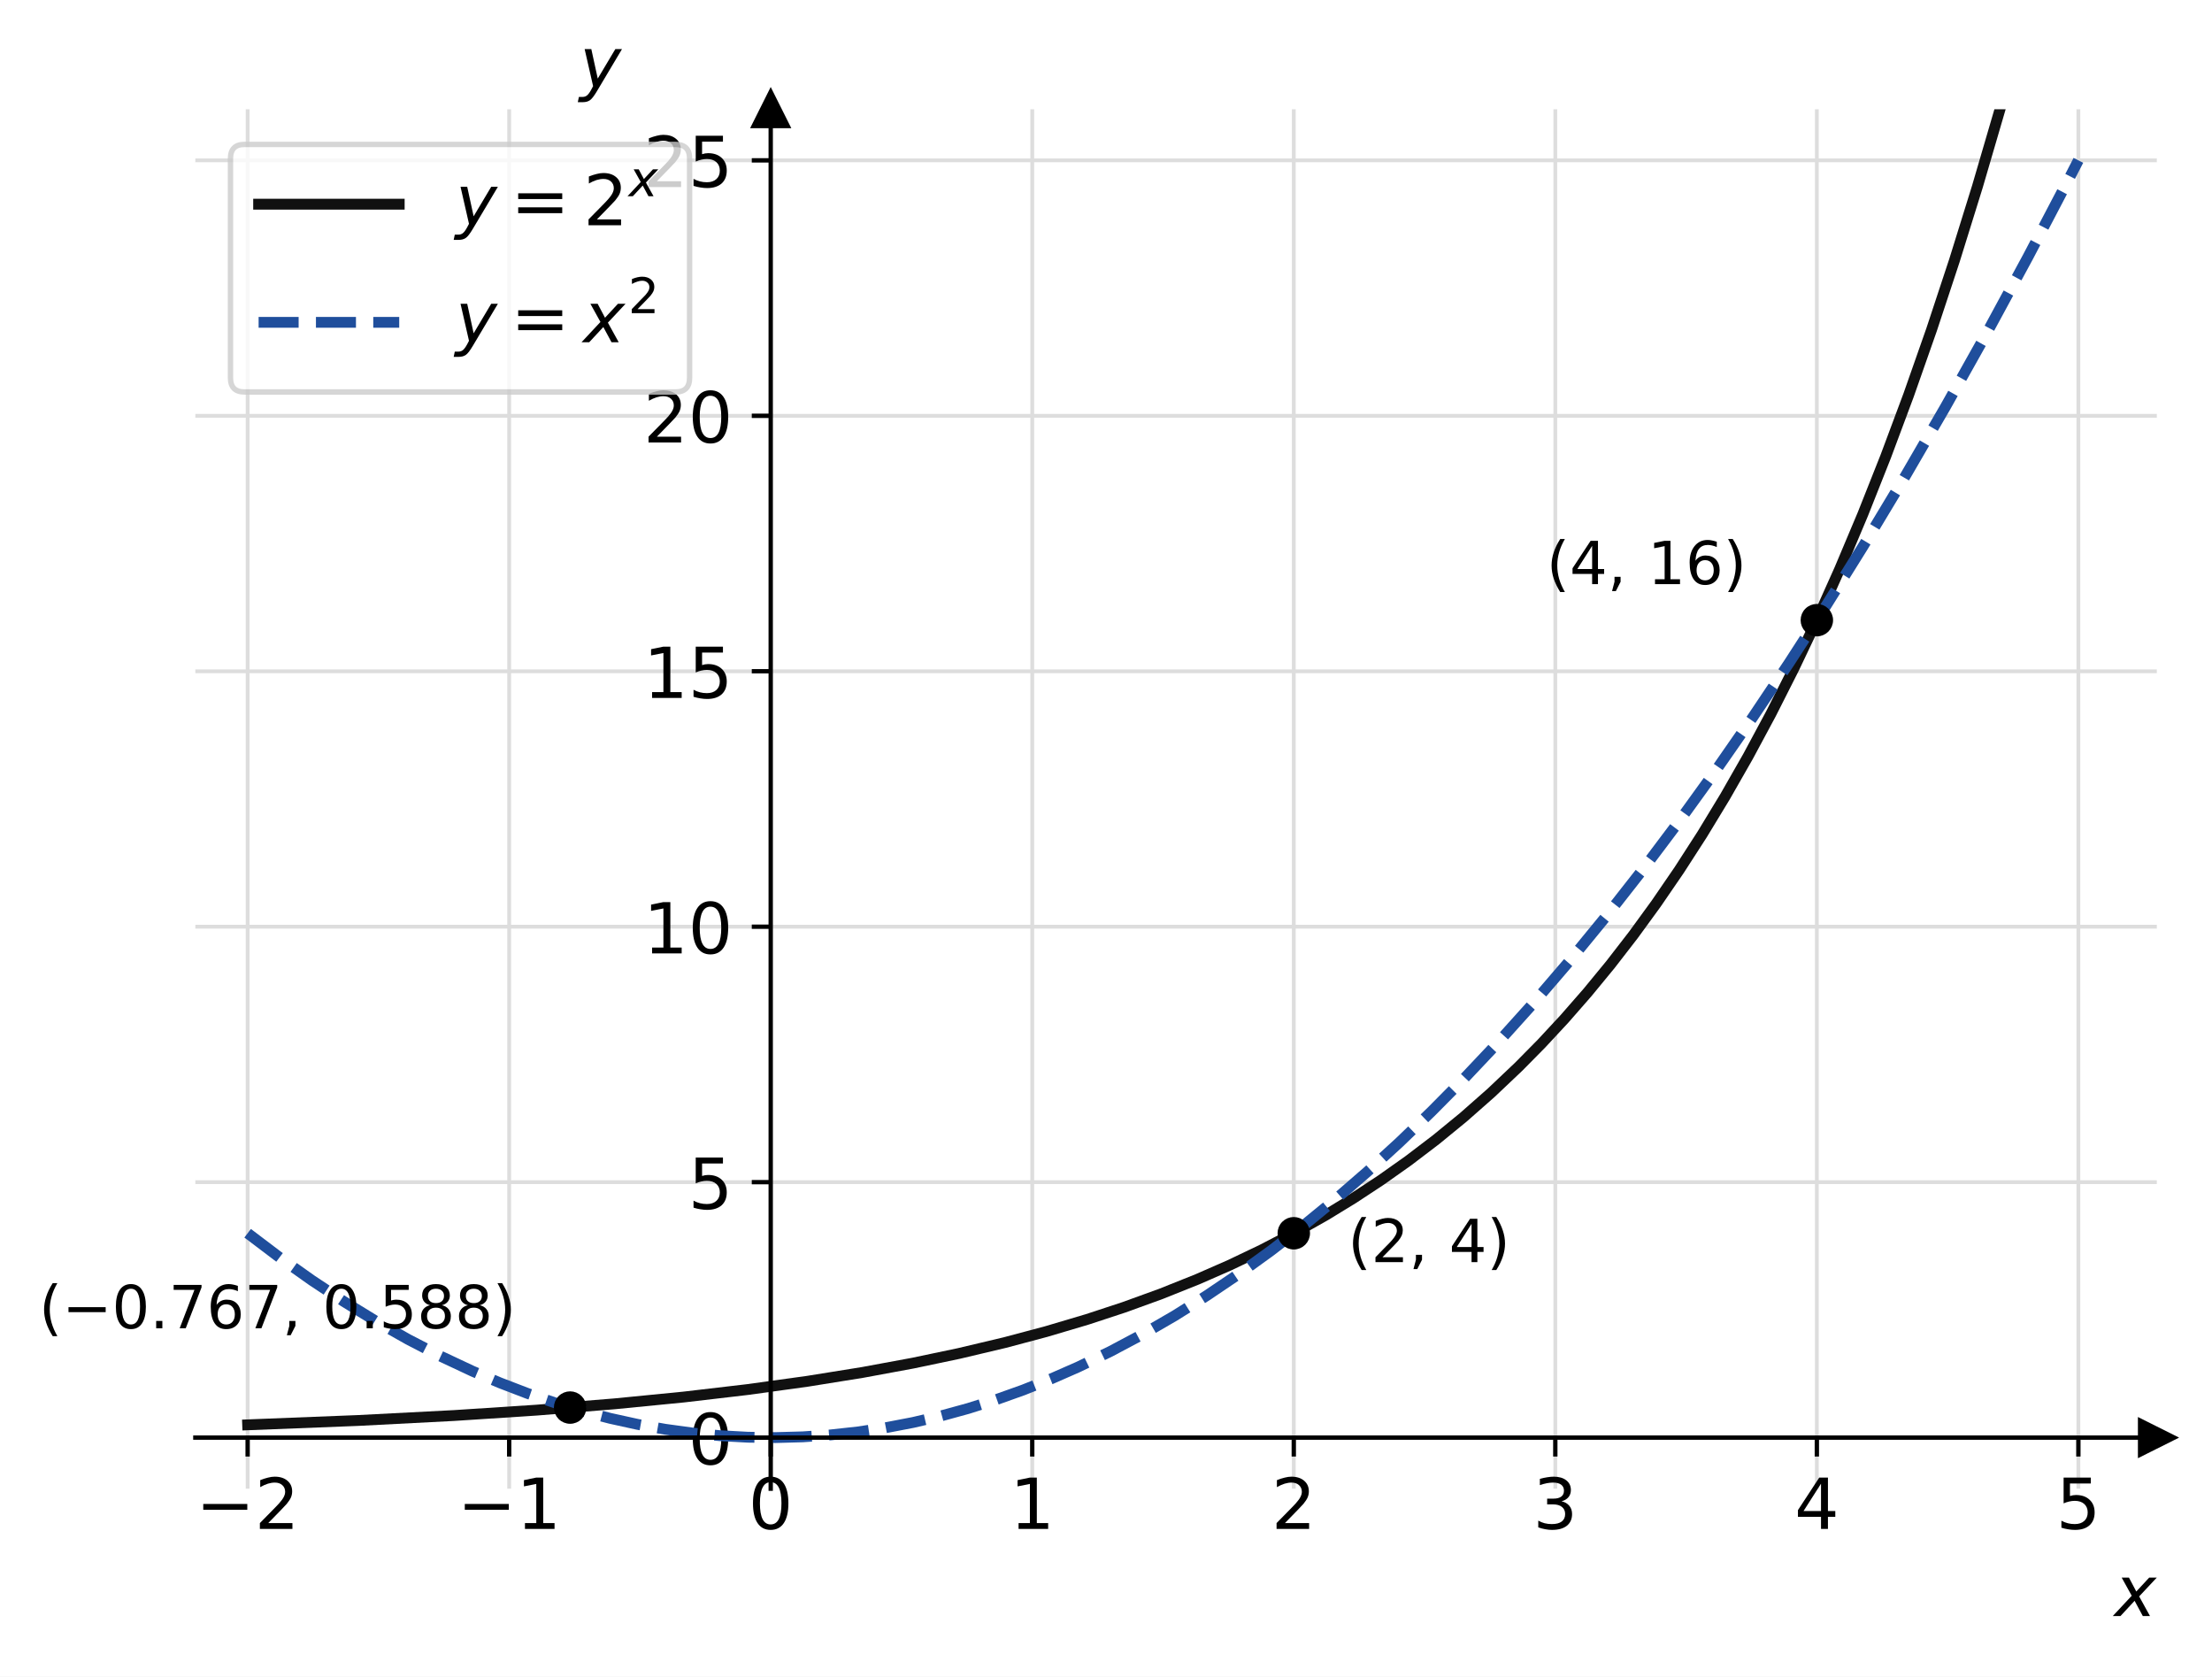
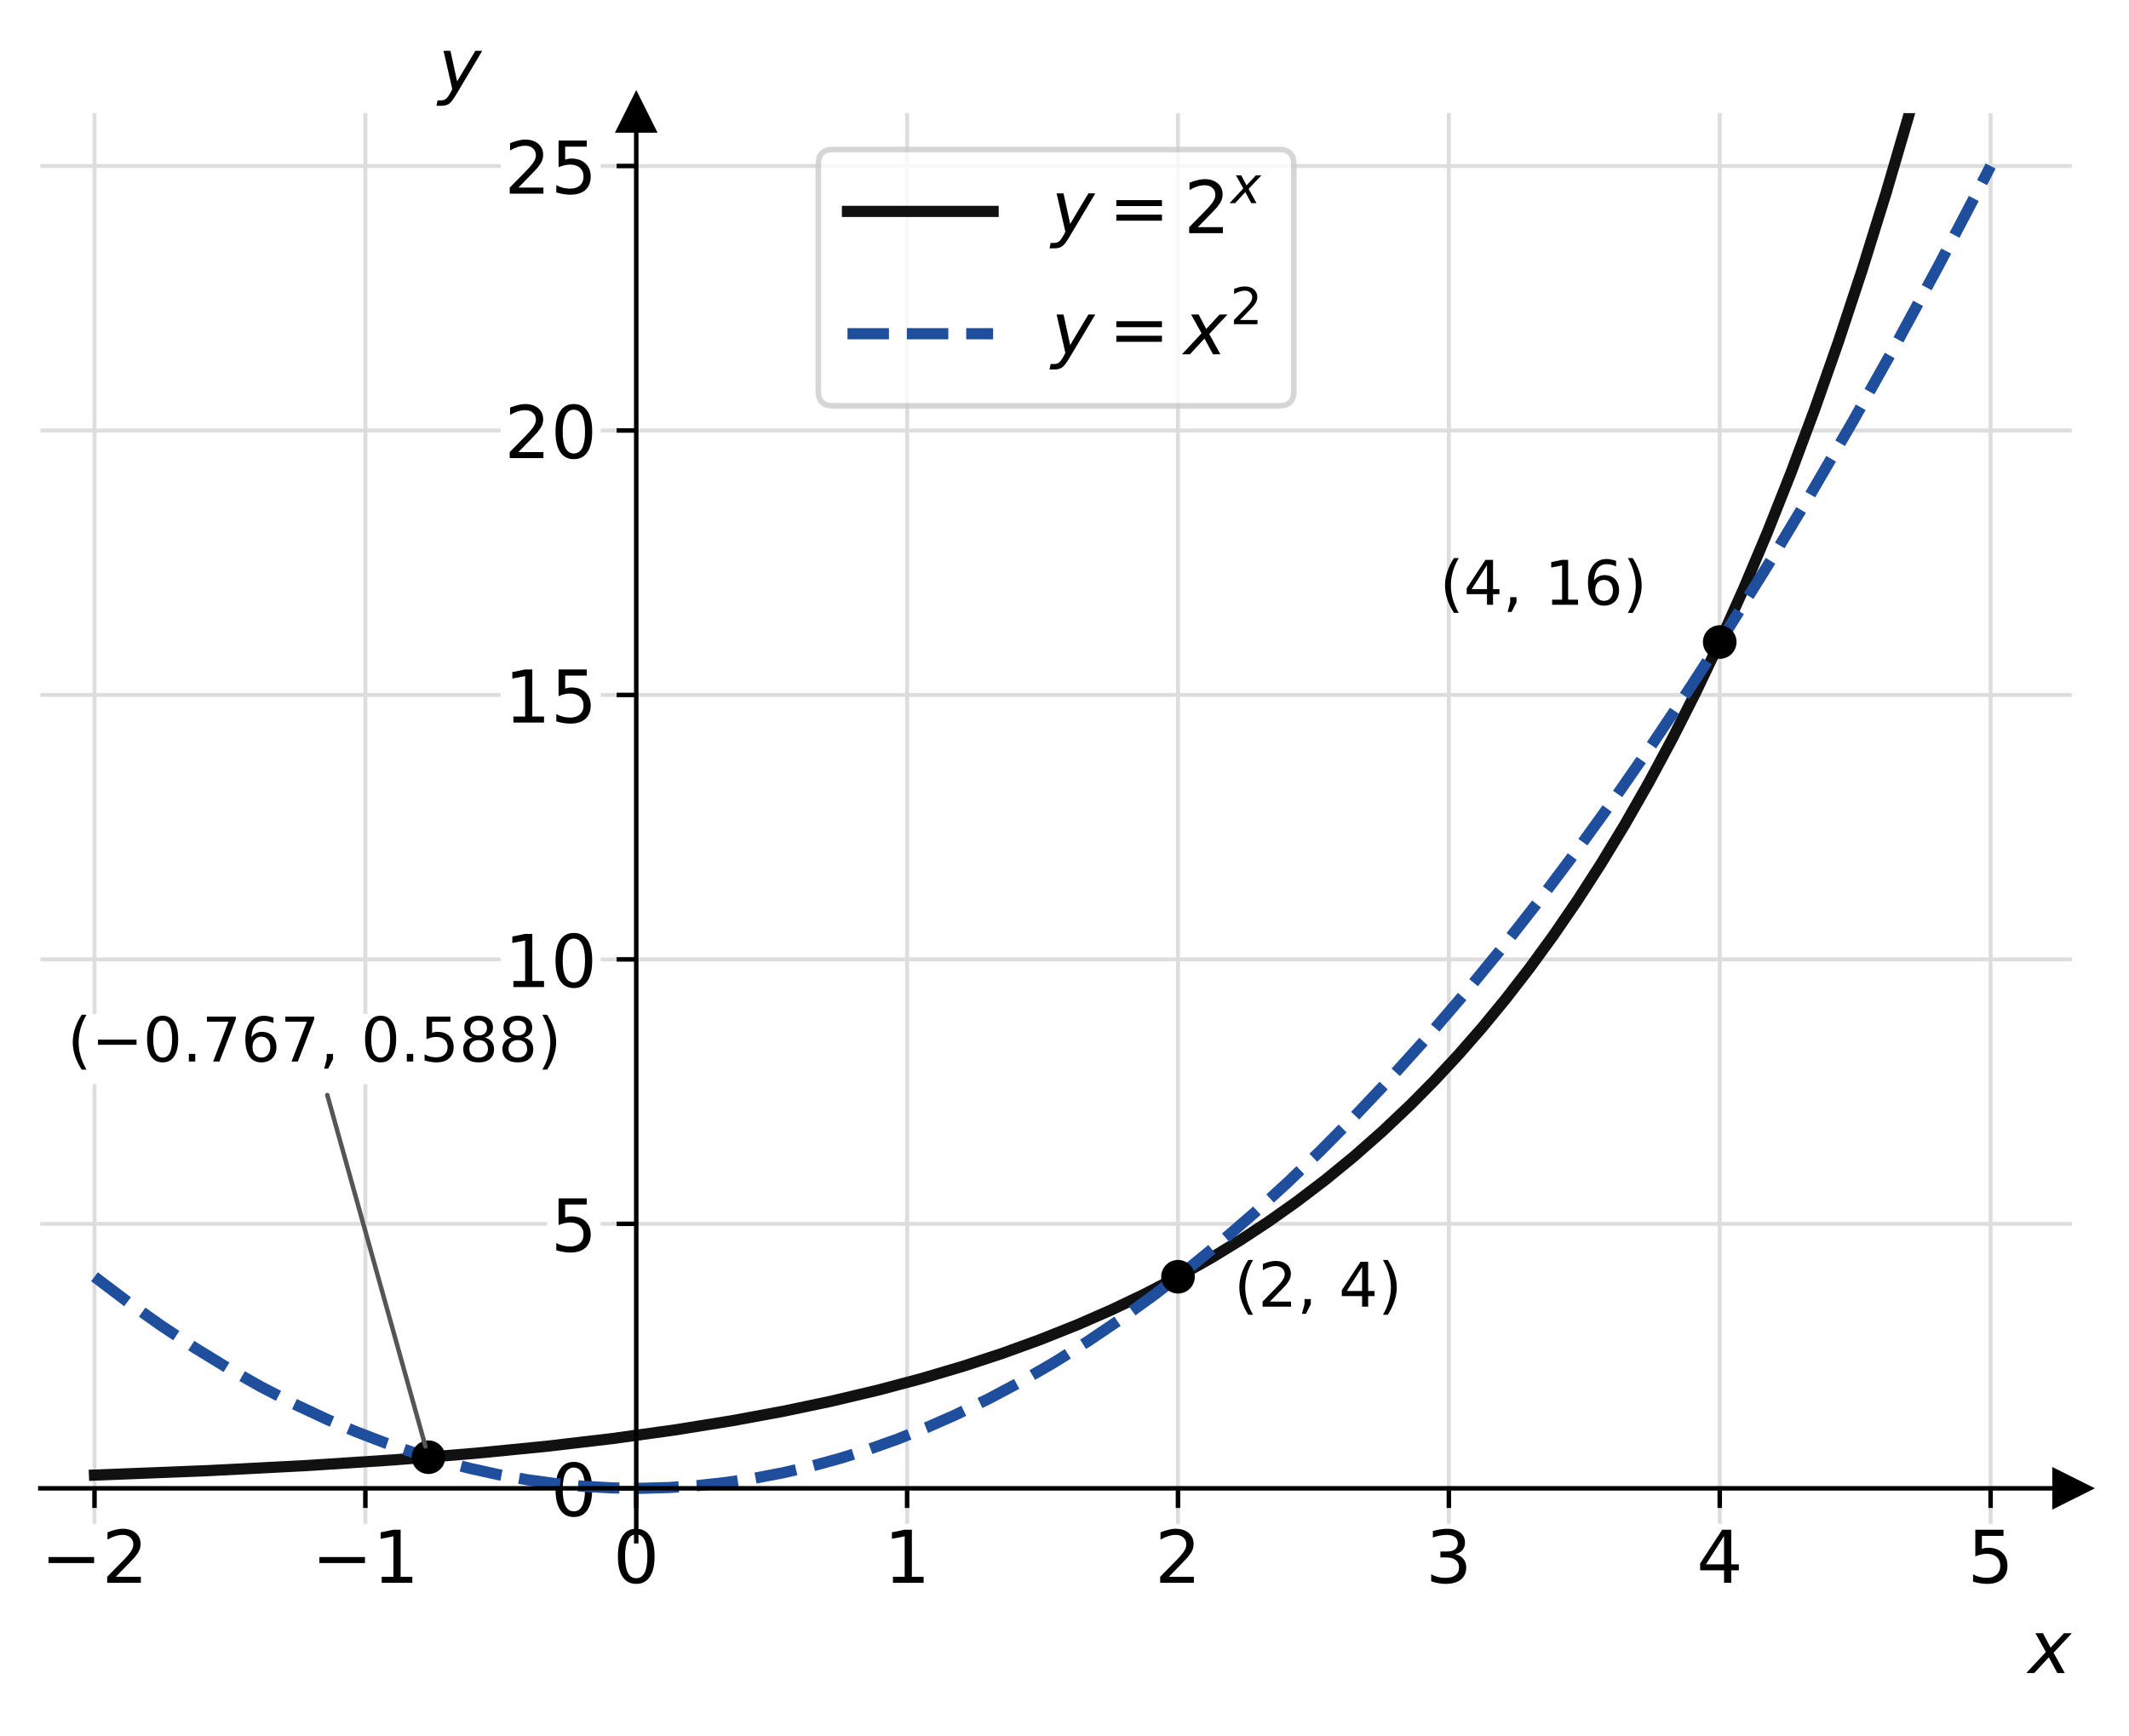
- <svg xmlns="http://www.w3.org/2000/svg" xmlns:xlink="http://www.w3.org/1999/xlink" width="409.02pt" height="309.979pt" viewBox="0 0 409.02 309.979" version="1.1">
+ <svg xmlns="http://www.w3.org/2000/svg" xmlns:xlink="http://www.w3.org/1999/xlink" width="380.1pt" height="309.979pt" viewBox="0 0 380.1 309.979" version="1.1">
  <defs>
    <style type="text/css">*{stroke-linejoin: round; stroke-linecap: butt}</style>
  </defs>
  <g id="figure_1">
    <g id="patch_1">
-       <path d="M 0 309.979  L 409.02 309.979  L 409.02 0  L 0 0  z " style="fill: #ffffff" />
+       <path d="M 0 309.979  L 380.1 309.979  L 380.1 0  L 0 0  z " style="fill: #ffffff" />
    </g>
    <g id="axes_1">
      <g id="patch_2">
-         <path d="M 36.12 275.224  L 398.82 275.224  L 398.82 20.2  L 36.12 20.2  z " style="fill: #ffffff" />
+         <path d="M 7.2 275.224  L 369.9 275.224  L 369.9 20.2  L 7.2 20.2  z " style="fill: #ffffff" />
      </g>
      <g id="matplotlib.axis_1">
        <g id="xtick_1">
          <g id="line2d_1">
-             <path d="M 45.792 275.224  L 45.792 20.2  " clip-path="url(#pe6d6d61221)" style="fill: none; stroke: #dddddd; stroke-width: 0.7; stroke-linecap: square" />
+             <path d="M 16.872 275.224  L 16.872 20.2  " clip-path="url(#pff96fef8e5)" style="fill: none; stroke: #dddddd; stroke-width: 0.7; stroke-linecap: square" />
          </g>
          <g id="line2d_2">
            <defs>
-               <path id="mcf00315ca6" d="M 0 0  L 0 3.5  " style="stroke: #000000; stroke-width: 0.8" />
+               <path id="m33544ebcf2" d="M 0 0  L 0 3.5  " style="stroke: #000000; stroke-width: 0.8" />
            </defs>
            <g>
-               <use xlink:href="#mcf00315ca6" x="45.792" y="265.779" style="stroke: #000000; stroke-width: 0.8" />
+               <use xlink:href="#m33544ebcf2" x="16.872" y="265.779" style="stroke: #000000; stroke-width: 0.8" />
            </g>
          </g>
          <g id="text_1">
-             <text style="font-size: 13px; font-family: 'DejaVu Sans'; text-anchor: middle" x="45.792" y="282.656" transform="rotate(-0 45.79212 282.6556)">−2</text>
+             <g id="patch_3">
+               <path d="M 6.64 286.429  L 27.104 286.429  L 27.104 272.129  L 6.64 272.129  z " style="fill: #ffffff" />
+             </g>
+             <text style="font-size: 13px; font-family: 'DejaVu Sans'; text-anchor: middle" x="16.872" y="282.656" transform="rotate(-0 16.872 282.6556)">−2</text>
          </g>
        </g>
        <g id="xtick_2">
          <g id="line2d_3">
-             <path d="M 94.152 275.224  L 94.152 20.2  " clip-path="url(#pe6d6d61221)" style="fill: none; stroke: #dddddd; stroke-width: 0.7; stroke-linecap: square" />
+             <path d="M 65.232 275.224  L 65.232 20.2  " clip-path="url(#pff96fef8e5)" style="fill: none; stroke: #dddddd; stroke-width: 0.7; stroke-linecap: square" />
          </g>
          <g id="line2d_4">
            <g>
-               <use xlink:href="#mcf00315ca6" x="94.152" y="265.779" style="stroke: #000000; stroke-width: 0.8" />
+               <use xlink:href="#m33544ebcf2" x="65.232" y="265.779" style="stroke: #000000; stroke-width: 0.8" />
            </g>
          </g>
          <g id="text_2">
-             <text style="font-size: 13px; font-family: 'DejaVu Sans'; text-anchor: middle" x="94.152" y="282.656" transform="rotate(-0 94.15212 282.6556)">−1</text>
+             <g id="patch_4">
+               <path d="M 55 286.429  L 75.464 286.429  L 75.464 272.129  L 55 272.129  z " style="fill: #ffffff" />
+             </g>
+             <text style="font-size: 13px; font-family: 'DejaVu Sans'; text-anchor: middle" x="65.232" y="282.656" transform="rotate(-0 65.232 282.6556)">−1</text>
          </g>
        </g>
        <g id="xtick_3">
          <g id="line2d_5">
-             <path d="M 142.512 275.224  L 142.512 20.2  " clip-path="url(#pe6d6d61221)" style="fill: none; stroke: #dddddd; stroke-width: 0.7; stroke-linecap: square" />
+             <path d="M 113.592 275.224  L 113.592 20.2  " clip-path="url(#pff96fef8e5)" style="fill: none; stroke: #dddddd; stroke-width: 0.7; stroke-linecap: square" />
          </g>
          <g id="line2d_6">
            <g>
-               <use xlink:href="#mcf00315ca6" x="142.512" y="265.779" style="stroke: #000000; stroke-width: 0.8" />
+               <use xlink:href="#m33544ebcf2" x="113.592" y="265.779" style="stroke: #000000; stroke-width: 0.8" />
            </g>
          </g>
          <g id="text_3">
-             <text style="font-size: 13px; font-family: 'DejaVu Sans'; text-anchor: middle" x="142.512" y="282.656" transform="rotate(-0 142.5121 282.6556)">0</text>
+             <g id="patch_5">
+               <path d="M 108.806 286.429  L 118.378 286.429  L 118.378 272.129  L 108.806 272.129  z " style="fill: #ffffff" />
+             </g>
+             <text style="font-size: 13px; font-family: 'DejaVu Sans'; text-anchor: middle" x="113.592" y="282.656" transform="rotate(-0 113.592 282.6556)">0</text>
          </g>
        </g>
        <g id="xtick_4">
          <g id="line2d_7">
-             <path d="M 190.872 275.224  L 190.872 20.2  " clip-path="url(#pe6d6d61221)" style="fill: none; stroke: #dddddd; stroke-width: 0.7; stroke-linecap: square" />
+             <path d="M 161.952 275.224  L 161.952 20.2  " clip-path="url(#pff96fef8e5)" style="fill: none; stroke: #dddddd; stroke-width: 0.7; stroke-linecap: square" />
          </g>
          <g id="line2d_8">
            <g>
-               <use xlink:href="#mcf00315ca6" x="190.872" y="265.779" style="stroke: #000000; stroke-width: 0.8" />
+               <use xlink:href="#m33544ebcf2" x="161.952" y="265.779" style="stroke: #000000; stroke-width: 0.8" />
            </g>
          </g>
          <g id="text_4">
-             <text style="font-size: 13px; font-family: 'DejaVu Sans'; text-anchor: middle" x="190.872" y="282.656" transform="rotate(-0 190.8721 282.6556)">1</text>
+             <g id="patch_6">
+               <path d="M 157.166 286.429  L 166.738 286.429  L 166.738 272.129  L 157.166 272.129  z " style="fill: #ffffff" />
+             </g>
+             <text style="font-size: 13px; font-family: 'DejaVu Sans'; text-anchor: middle" x="161.952" y="282.656" transform="rotate(-0 161.952 282.6556)">1</text>
          </g>
        </g>
        <g id="xtick_5">
          <g id="line2d_9">
-             <path d="M 239.232 275.224  L 239.232 20.2  " clip-path="url(#pe6d6d61221)" style="fill: none; stroke: #dddddd; stroke-width: 0.7; stroke-linecap: square" />
+             <path d="M 210.312 275.224  L 210.312 20.2  " clip-path="url(#pff96fef8e5)" style="fill: none; stroke: #dddddd; stroke-width: 0.7; stroke-linecap: square" />
          </g>
          <g id="line2d_10">
            <g>
-               <use xlink:href="#mcf00315ca6" x="239.232" y="265.779" style="stroke: #000000; stroke-width: 0.8" />
+               <use xlink:href="#m33544ebcf2" x="210.312" y="265.779" style="stroke: #000000; stroke-width: 0.8" />
            </g>
          </g>
          <g id="text_5">
-             <text style="font-size: 13px; font-family: 'DejaVu Sans'; text-anchor: middle" x="239.232" y="282.656" transform="rotate(-0 239.2321 282.6556)">2</text>
+             <g id="patch_7">
+               <path d="M 205.526 286.429  L 215.098 286.429  L 215.098 272.129  L 205.526 272.129  z " style="fill: #ffffff" />
+             </g>
+             <text style="font-size: 13px; font-family: 'DejaVu Sans'; text-anchor: middle" x="210.312" y="282.656" transform="rotate(-0 210.312 282.6556)">2</text>
          </g>
        </g>
        <g id="xtick_6">
          <g id="line2d_11">
-             <path d="M 287.592 275.224  L 287.592 20.2  " clip-path="url(#pe6d6d61221)" style="fill: none; stroke: #dddddd; stroke-width: 0.7; stroke-linecap: square" />
+             <path d="M 258.672 275.224  L 258.672 20.2  " clip-path="url(#pff96fef8e5)" style="fill: none; stroke: #dddddd; stroke-width: 0.7; stroke-linecap: square" />
          </g>
          <g id="line2d_12">
            <g>
-               <use xlink:href="#mcf00315ca6" x="287.592" y="265.779" style="stroke: #000000; stroke-width: 0.8" />
+               <use xlink:href="#m33544ebcf2" x="258.672" y="265.779" style="stroke: #000000; stroke-width: 0.8" />
            </g>
          </g>
          <g id="text_6">
-             <text style="font-size: 13px; font-family: 'DejaVu Sans'; text-anchor: middle" x="287.592" y="282.656" transform="rotate(-0 287.5921 282.6556)">3</text>
+             <g id="patch_8">
+               <path d="M 253.886 286.429  L 263.458 286.429  L 263.458 272.129  L 253.886 272.129  z " style="fill: #ffffff" />
+             </g>
+             <text style="font-size: 13px; font-family: 'DejaVu Sans'; text-anchor: middle" x="258.672" y="282.656" transform="rotate(-0 258.672 282.6556)">3</text>
          </g>
        </g>
        <g id="xtick_7">
          <g id="line2d_13">
-             <path d="M 335.952 275.224  L 335.952 20.2  " clip-path="url(#pe6d6d61221)" style="fill: none; stroke: #dddddd; stroke-width: 0.7; stroke-linecap: square" />
+             <path d="M 307.032 275.224  L 307.032 20.2  " clip-path="url(#pff96fef8e5)" style="fill: none; stroke: #dddddd; stroke-width: 0.7; stroke-linecap: square" />
          </g>
          <g id="line2d_14">
            <g>
-               <use xlink:href="#mcf00315ca6" x="335.952" y="265.779" style="stroke: #000000; stroke-width: 0.8" />
+               <use xlink:href="#m33544ebcf2" x="307.032" y="265.779" style="stroke: #000000; stroke-width: 0.8" />
            </g>
          </g>
          <g id="text_7">
-             <text style="font-size: 13px; font-family: 'DejaVu Sans'; text-anchor: middle" x="335.952" y="282.656" transform="rotate(-0 335.9521 282.6556)">4</text>
+             <g id="patch_9">
+               <path d="M 302.246 286.429  L 311.818 286.429  L 311.818 272.129  L 302.246 272.129  z " style="fill: #ffffff" />
+             </g>
+             <text style="font-size: 13px; font-family: 'DejaVu Sans'; text-anchor: middle" x="307.032" y="282.656" transform="rotate(-0 307.032 282.6556)">4</text>
          </g>
        </g>
        <g id="xtick_8">
          <g id="line2d_15">
-             <path d="M 384.312 275.224  L 384.312 20.2  " clip-path="url(#pe6d6d61221)" style="fill: none; stroke: #dddddd; stroke-width: 0.7; stroke-linecap: square" />
+             <path d="M 355.392 275.224  L 355.392 20.2  " clip-path="url(#pff96fef8e5)" style="fill: none; stroke: #dddddd; stroke-width: 0.7; stroke-linecap: square" />
          </g>
          <g id="line2d_16">
            <g>
-               <use xlink:href="#mcf00315ca6" x="384.312" y="265.779" style="stroke: #000000; stroke-width: 0.8" />
+               <use xlink:href="#m33544ebcf2" x="355.392" y="265.779" style="stroke: #000000; stroke-width: 0.8" />
            </g>
          </g>
          <g id="text_8">
-             <text style="font-size: 13px; font-family: 'DejaVu Sans'; text-anchor: middle" x="384.312" y="282.656" transform="rotate(-0 384.3121 282.6556)">5</text>
+             <g id="patch_10">
+               <path d="M 350.606 286.429  L 360.178 286.429  L 360.178 272.129  L 350.606 272.129  z " style="fill: #ffffff" />
+             </g>
+             <text style="font-size: 13px; font-family: 'DejaVu Sans'; text-anchor: middle" x="355.392" y="282.656" transform="rotate(-0 355.392 282.6556)">5</text>
          </g>
        </g>
        <g id="text_9">
-           <g transform="translate(391.0201 299.6556)">
+           <g transform="translate(362.1 299.6556)">
            <text>
              <tspan x="0" y="-0.891" style="font-style: oblique; font-size: 13px; font-family: 'DejaVu Sans'">x</tspan>
            </text>
          </g>
        </g>
      </g>
      <g id="matplotlib.axis_2">
        <g id="ytick_1">
          <g id="line2d_17">
-             <path d="M 36.12 265.779  L 398.82 265.779  " clip-path="url(#pe6d6d61221)" style="fill: none; stroke: #dddddd; stroke-width: 0.7; stroke-linecap: square" />
+             <path d="M 7.2 265.779  L 369.9 265.779  " clip-path="url(#pff96fef8e5)" style="fill: none; stroke: #dddddd; stroke-width: 0.7; stroke-linecap: square" />
          </g>
          <g id="line2d_18">
            <defs>
-               <path id="mb71f1561aa" d="M 0 0  L -3.5 0  " style="stroke: #000000; stroke-width: 0.8" />
+               <path id="m2a897144a0" d="M 0 0  L -3.5 0  " style="stroke: #000000; stroke-width: 0.8" />
            </defs>
            <g>
-               <use xlink:href="#mb71f1561aa" x="142.512" y="265.779" style="stroke: #000000; stroke-width: 0.8" />
+               <use xlink:href="#m2a897144a0" x="113.592" y="265.779" style="stroke: #000000; stroke-width: 0.8" />
            </g>
          </g>
          <g id="text_10">
-             <text style="font-size: 13px; font-family: 'DejaVu Sans'; text-anchor: end" x="135.512" y="270.717" transform="rotate(-0 135.5121 270.7171)">0</text>
+             <g id="patch_11">
+               <path d="M 97.671 274.49  L 107.242 274.49  L 107.242 260.19  L 97.671 260.19  z " style="fill: #ffffff" />
+             </g>
+             <text style="font-size: 13px; font-family: 'DejaVu Sans'; text-anchor: end" x="106.592" y="270.717" transform="rotate(-0 106.592 270.7171)">0</text>
          </g>
        </g>
        <g id="ytick_2">
          <g id="line2d_19">
-             <path d="M 36.12 218.552  L 398.82 218.552  " clip-path="url(#pe6d6d61221)" style="fill: none; stroke: #dddddd; stroke-width: 0.7; stroke-linecap: square" />
+             <path d="M 7.2 218.552  L 369.9 218.552  " clip-path="url(#pff96fef8e5)" style="fill: none; stroke: #dddddd; stroke-width: 0.7; stroke-linecap: square" />
          </g>
          <g id="line2d_20">
            <g>
-               <use xlink:href="#mb71f1561aa" x="142.512" y="218.552" style="stroke: #000000; stroke-width: 0.8" />
+               <use xlink:href="#m2a897144a0" x="113.592" y="218.552" style="stroke: #000000; stroke-width: 0.8" />
            </g>
          </g>
          <g id="text_11">
-             <text style="font-size: 13px; font-family: 'DejaVu Sans'; text-anchor: end" x="135.512" y="223.49" transform="rotate(-0 135.5121 223.4905)">5</text>
+             <g id="patch_12">
+               <path d="M 97.671 227.264  L 107.242 227.264  L 107.242 212.964  L 97.671 212.964  z " style="fill: #ffffff" />
+             </g>
+             <text style="font-size: 13px; font-family: 'DejaVu Sans'; text-anchor: end" x="106.592" y="223.49" transform="rotate(-0 106.592 223.4905)">5</text>
          </g>
        </g>
        <g id="ytick_3">
          <g id="line2d_21">
-             <path d="M 36.12 171.325  L 398.82 171.325  " clip-path="url(#pe6d6d61221)" style="fill: none; stroke: #dddddd; stroke-width: 0.7; stroke-linecap: square" />
+             <path d="M 7.2 171.325  L 369.9 171.325  " clip-path="url(#pff96fef8e5)" style="fill: none; stroke: #dddddd; stroke-width: 0.7; stroke-linecap: square" />
          </g>
          <g id="line2d_22">
            <g>
-               <use xlink:href="#mb71f1561aa" x="142.512" y="171.325" style="stroke: #000000; stroke-width: 0.8" />
+               <use xlink:href="#m2a897144a0" x="113.592" y="171.325" style="stroke: #000000; stroke-width: 0.8" />
            </g>
          </g>
          <g id="text_12">
-             <text style="font-size: 13px; font-family: 'DejaVu Sans'; text-anchor: end" x="135.512" y="176.264" transform="rotate(-0 135.5121 176.2638)">10</text>
+             <g id="patch_13">
+               <path d="M 89.4 180.037  L 107.242 180.037  L 107.242 165.737  L 89.4 165.737  z " style="fill: #ffffff" />
+             </g>
+             <text style="font-size: 13px; font-family: 'DejaVu Sans'; text-anchor: end" x="106.592" y="176.264" transform="rotate(-0 106.592 176.2638)">10</text>
          </g>
        </g>
        <g id="ytick_4">
          <g id="line2d_23">
-             <path d="M 36.12 124.099  L 398.82 124.099  " clip-path="url(#pe6d6d61221)" style="fill: none; stroke: #dddddd; stroke-width: 0.7; stroke-linecap: square" />
+             <path d="M 7.2 124.099  L 369.9 124.099  " clip-path="url(#pff96fef8e5)" style="fill: none; stroke: #dddddd; stroke-width: 0.7; stroke-linecap: square" />
          </g>
          <g id="line2d_24">
            <g>
-               <use xlink:href="#mb71f1561aa" x="142.512" y="124.099" style="stroke: #000000; stroke-width: 0.8" />
+               <use xlink:href="#m2a897144a0" x="113.592" y="124.099" style="stroke: #000000; stroke-width: 0.8" />
            </g>
          </g>
          <g id="text_13">
-             <text style="font-size: 13px; font-family: 'DejaVu Sans'; text-anchor: end" x="135.512" y="129.037" transform="rotate(-0 135.5121 129.0371)">15</text>
+             <g id="patch_14">
+               <path d="M 89.4 132.81  L 107.242 132.81  L 107.242 118.51  L 89.4 118.51  z " style="fill: #ffffff" />
+             </g>
+             <text style="font-size: 13px; font-family: 'DejaVu Sans'; text-anchor: end" x="106.592" y="129.037" transform="rotate(-0 106.592 129.0371)">15</text>
          </g>
        </g>
        <g id="ytick_5">
          <g id="line2d_25">
-             <path d="M 36.12 76.872  L 398.82 76.872  " clip-path="url(#pe6d6d61221)" style="fill: none; stroke: #dddddd; stroke-width: 0.7; stroke-linecap: square" />
+             <path d="M 7.2 76.872  L 369.9 76.872  " clip-path="url(#pff96fef8e5)" style="fill: none; stroke: #dddddd; stroke-width: 0.7; stroke-linecap: square" />
          </g>
          <g id="line2d_26">
            <g>
-               <use xlink:href="#mb71f1561aa" x="142.512" y="76.872" style="stroke: #000000; stroke-width: 0.8" />
+               <use xlink:href="#m2a897144a0" x="113.592" y="76.872" style="stroke: #000000; stroke-width: 0.8" />
            </g>
          </g>
          <g id="text_14">
-             <text style="font-size: 13px; font-family: 'DejaVu Sans'; text-anchor: end" x="135.512" y="81.81" transform="rotate(-0 135.5121 81.81048)">20</text>
+             <g id="patch_15">
+               <path d="M 89.4 85.584  L 107.242 85.584  L 107.242 71.284  L 89.4 71.284  z " style="fill: #ffffff" />
+             </g>
+             <text style="font-size: 13px; font-family: 'DejaVu Sans'; text-anchor: end" x="106.592" y="81.81" transform="rotate(-0 106.592 81.81048)">20</text>
          </g>
        </g>
        <g id="ytick_6">
          <g id="line2d_27">
-             <path d="M 36.12 29.645  L 398.82 29.645  " clip-path="url(#pe6d6d61221)" style="fill: none; stroke: #dddddd; stroke-width: 0.7; stroke-linecap: square" />
+             <path d="M 7.2 29.645  L 369.9 29.645  " clip-path="url(#pff96fef8e5)" style="fill: none; stroke: #dddddd; stroke-width: 0.7; stroke-linecap: square" />
          </g>
          <g id="line2d_28">
            <g>
-               <use xlink:href="#mb71f1561aa" x="142.512" y="29.645" style="stroke: #000000; stroke-width: 0.8" />
+               <use xlink:href="#m2a897144a0" x="113.592" y="29.645" style="stroke: #000000; stroke-width: 0.8" />
            </g>
          </g>
          <g id="text_15">
-             <text style="font-size: 13px; font-family: 'DejaVu Sans'; text-anchor: end" x="135.512" y="34.584" transform="rotate(-0 135.5121 34.58381)">25</text>
+             <g id="patch_16">
+               <path d="M 89.4 38.357  L 107.242 38.357  L 107.242 24.057  L 89.4 24.057  z " style="fill: #ffffff" />
+             </g>
+             <text style="font-size: 13px; font-family: 'DejaVu Sans'; text-anchor: end" x="106.592" y="34.584" transform="rotate(-0 106.592 34.58381)">25</text>
          </g>
        </g>
        <g id="text_16">
-           <g transform="translate(107.1696 17.07695)">
+           <g transform="translate(78.2495 17.07695)">
            <text>
              <tspan x="0" y="-0.891" style="font-style: oblique; font-size: 13px; font-family: 'DejaVu Sans'">y</tspan>
            </text>
          </g>
        </g>
      </g>
      <g id="line2d_29">
        <defs>
-           <path id="m925fa76da0" d="M 3 0  L -3 -3  L -3 3  z " style="stroke: #000000; stroke-linejoin: miter" />
+           <path id="ma2b8bd834e" d="M 3 0  L -3 -3  L -3 3  z " style="stroke: #000000; stroke-linejoin: miter" />
        </defs>
        <g>
-           <use xlink:href="#m925fa76da0" x="398.82" y="265.779" style="stroke: #000000; stroke-linejoin: miter" />
+           <use xlink:href="#ma2b8bd834e" x="369.9" y="265.779" style="stroke: #000000; stroke-linejoin: miter" />
        </g>
      </g>
      <g id="line2d_30">
        <defs>
-           <path id="m06ddc9801b" d="M 0 -3  L -3 3  L 3 3  z " style="stroke: #000000; stroke-linejoin: miter" />
+           <path id="mf68f556614" d="M 0 -3  L -3 3  L 3 3  z " style="stroke: #000000; stroke-linejoin: miter" />
        </defs>
        <g>
-           <use xlink:href="#m06ddc9801b" x="142.512" y="20.2" style="stroke: #000000; stroke-linejoin: miter" />
+           <use xlink:href="#mf68f556614" x="113.592" y="20.2" style="stroke: #000000; stroke-linejoin: miter" />
        </g>
      </g>
      <g id="line2d_31">
-         <path d="M 45.792 263.417  L 66.154 262.617  L 83.971 261.697  L 99.243 260.699  L 113.666 259.532  L 126.392 258.282  L 138.27 256.891  L 149.299 255.368  L 159.481 253.733  L 168.813 252.009  L 177.297 250.228  L 185.782 248.217  L 193.417 246.186  L 201.053 243.92  L 207.841 241.687  L 214.628 239.225  L 221.415 236.512  L 227.354 233.912  L 233.293 231.08  L 239.232 227.997  L 245.171 224.64  L 250.262 221.527  L 255.352 218.177  L 260.443 214.574  L 265.533 210.698  L 270.624 206.529  L 275.714 202.045  L 280.805 197.221  L 285.047 192.923  L 289.289 188.356  L 293.531 183.502  L 297.773 178.344  L 302.015 172.863  L 306.257 167.038  L 310.499 160.848  L 314.742 154.271  L 318.984 147.28  L 323.226 139.852  L 327.468 131.957  L 331.71 123.568  L 335.952 114.653  L 340.194 105.179  L 344.436 95.112  L 348.678 84.413  L 352.921 73.043  L 357.163 60.961  L 361.405 48.121  L 365.647 34.476  L 369.889 19.976  L 374.131 4.567  L 375.601 -1  L 375.601 -1  " clip-path="url(#pe6d6d61221)" style="fill: none; stroke: #111111; stroke-width: 2; stroke-linecap: square" />
+         <path d="M 16.872 263.417  L 37.234 262.617  L 55.051 261.697  L 70.323 260.699  L 84.746 259.532  L 97.472 258.282  L 109.35 256.891  L 120.379 255.368  L 130.56 253.733  L 139.893 252.009  L 148.377 250.228  L 156.861 248.217  L 164.497 246.186  L 172.133 243.92  L 178.92 241.687  L 185.708 239.225  L 192.495 236.512  L 198.434 233.912  L 204.373 231.08  L 210.312 227.997  L 216.251 224.64  L 221.341 221.527  L 226.432 218.177  L 231.523 214.574  L 236.613 210.698  L 241.704 206.529  L 246.794 202.045  L 251.885 197.221  L 256.127 192.923  L 260.369 188.356  L 264.611 183.502  L 268.853 178.344  L 273.095 172.863  L 277.337 167.038  L 281.579 160.848  L 285.821 154.271  L 290.064 147.28  L 294.306 139.852  L 298.548 131.957  L 302.79 123.568  L 307.032 114.653  L 311.274 105.179  L 315.516 95.112  L 319.758 84.413  L 324 73.043  L 328.243 60.961  L 332.485 48.121  L 336.727 34.476  L 340.969 19.976  L 345.211 4.567  L 346.681 -1  L 346.681 -1  " clip-path="url(#pff96fef8e5)" style="fill: none; stroke: #111111; stroke-width: 2; stroke-linecap: square" />
      </g>
      <g id="line2d_32">
-         <path d="M 45.792 227.997  L 51.731 232.495  L 57.67 236.707  L 63.609 240.635  L 69.548 244.277  L 75.487 247.635  L 81.426 250.708  L 87.365 253.496  L 92.455 255.659  L 97.546 257.612  L 102.636 259.357  L 107.727 260.892  L 112.817 262.217  L 117.908 263.334  L 122.998 264.241  L 128.089 264.938  L 133.179 265.427  L 138.27 265.706  L 143.361 265.776  L 148.451 265.636  L 153.542 265.287  L 158.632 264.729  L 163.723 263.962  L 168.813 262.985  L 173.904 261.799  L 178.994 260.403  L 184.085 258.799  L 189.175 256.985  L 194.266 254.961  L 199.356 252.728  L 205.295 249.859  L 211.234 246.705  L 217.173 243.266  L 223.112 239.542  L 229.051 235.533  L 234.99 231.239  L 240.929 226.66  L 246.868 221.796  L 252.807 216.648  L 258.746 211.214  L 264.685 205.496  L 270.624 199.493  L 276.563 193.205  L 283.35 185.669  L 290.137 177.762  L 296.925 169.482  L 303.712 160.831  L 310.499 151.807  L 317.287 142.411  L 324.074 132.643  L 330.862 122.503  L 337.649 111.99  L 344.436 101.106  L 352.072 88.416  L 359.708 75.256  L 367.344 61.624  L 374.979 47.521  L 382.615 32.948  L 384.312 29.645  L 384.312 29.645  " clip-path="url(#pe6d6d61221)" style="fill: none; stroke-dasharray: 7.4,3.2; stroke-dashoffset: 0; stroke: #1f4e9c; stroke-width: 2" />
+         <path d="M 16.872 227.997  L 22.811 232.495  L 28.75 236.707  L 34.689 240.635  L 40.628 244.277  L 46.567 247.635  L 52.506 250.708  L 58.445 253.496  L 63.535 255.659  L 68.626 257.612  L 73.716 259.357  L 78.807 260.892  L 83.897 262.217  L 88.988 263.334  L 94.078 264.241  L 99.169 264.938  L 104.259 265.427  L 109.35 265.706  L 114.44 265.776  L 119.531 265.636  L 124.621 265.287  L 129.712 264.729  L 134.803 263.962  L 139.893 262.985  L 144.984 261.799  L 150.074 260.403  L 155.165 258.799  L 160.255 256.985  L 165.346 254.961  L 170.436 252.728  L 176.375 249.859  L 182.314 246.705  L 188.253 243.266  L 194.192 239.542  L 200.131 235.533  L 206.07 231.239  L 212.009 226.66  L 217.948 221.796  L 223.887 216.648  L 229.826 211.214  L 235.765 205.496  L 241.704 199.493  L 247.643 193.205  L 254.43 185.669  L 261.217 177.762  L 268.005 169.482  L 274.792 160.831  L 281.579 151.807  L 288.367 142.411  L 295.154 132.643  L 301.941 122.503  L 308.729 111.99  L 315.516 101.106  L 323.152 88.416  L 330.788 75.256  L 338.424 61.624  L 346.059 47.521  L 353.695 32.948  L 355.392 29.645  L 355.392 29.645  " clip-path="url(#pff96fef8e5)" style="fill: none; stroke-dasharray: 7.4,3.2; stroke-dashoffset: 0; stroke: #1f4e9c; stroke-width: 2" />
      </g>
      <g id="line2d_33">
        <defs>
-           <path id="m67ca80a110" d="M 0 2.5  C 0.663 2.5 1.299 2.237 1.768 1.768  C 2.237 1.299 2.5 0.663 2.5 0  C 2.5 -0.663 2.237 -1.299 1.768 -1.768  C 1.299 -2.237 0.663 -2.5 0 -2.5  C -0.663 -2.5 -1.299 -2.237 -1.768 -1.768  C -2.237 -1.299 -2.5 -0.663 -2.5 0  C -2.5 0.663 -2.237 1.299 -1.768 1.768  C -1.299 2.237 -0.663 2.5 0 2.5  z " style="stroke: #000000" />
+           <path id="m32e2698280" d="M 0 2.5  C 0.663 2.5 1.299 2.237 1.768 1.768  C 2.237 1.299 2.5 0.663 2.5 0  C 2.5 -0.663 2.237 -1.299 1.768 -1.768  C 1.299 -2.237 0.663 -2.5 0 -2.5  C -0.663 -2.5 -1.299 -2.237 -1.768 -1.768  C -2.237 -1.299 -2.5 -0.663 -2.5 0  C -2.5 0.663 -2.237 1.299 -1.768 1.768  C -1.299 2.237 -0.663 2.5 0 2.5  z " style="stroke: #000000" />
        </defs>
-         <g clip-path="url(#pe6d6d61221)">
-           <use xlink:href="#m67ca80a110" x="105.42" y="260.225" style="stroke: #000000" />
+         <g clip-path="url(#pff96fef8e5)">
+           <use xlink:href="#m32e2698280" x="76.5" y="260.225" style="stroke: #000000" />
        </g>
      </g>
      <g id="line2d_34">
-         <g clip-path="url(#pe6d6d61221)">
-           <use xlink:href="#m67ca80a110" x="239.232" y="227.997" style="stroke: #000000" />
+         <g clip-path="url(#pff96fef8e5)">
+           <use xlink:href="#m32e2698280" x="210.312" y="227.997" style="stroke: #000000" />
        </g>
      </g>
      <g id="line2d_35">
-         <g clip-path="url(#pe6d6d61221)">
-           <use xlink:href="#m67ca80a110" x="335.952" y="114.653" style="stroke: #000000" />
-         </g>
-       </g>
-       <g id="patch_3">
-         <path d="M 142.512 275.224  L 142.512 20.2  " style="fill: none; stroke: #000000; stroke-width: 0.8; stroke-linejoin: miter; stroke-linecap: square" />
-       </g>
-       <g id="patch_4">
-         <path d="M 36.12 265.779  L 398.82 265.779  " style="fill: none; stroke: #000000; stroke-width: 0.8; stroke-linejoin: miter; stroke-linecap: square" />
+         <g clip-path="url(#pff96fef8e5)">
+           <use xlink:href="#m32e2698280" x="307.032" y="114.653" style="stroke: #000000" />
+         </g>
+       </g>
+       <g id="patch_17">
+         <path d="M 113.592 275.224  L 113.592 20.2  " style="fill: none; stroke: #000000; stroke-width: 0.8; stroke-linejoin: miter; stroke-linecap: square" />
+       </g>
+       <g id="patch_18">
+         <path d="M 7.2 265.779  L 369.9 265.779  " style="fill: none; stroke: #000000; stroke-width: 0.8; stroke-linejoin: miter; stroke-linecap: square" />
+       </g>
+       <g id="patch_19">
+         <path d="M 58.436 195.555  Q 67.198 226.925 75.961 258.295  " style="fill: none; stroke: #555555; stroke-width: 0.8; stroke-linecap: round" />
      </g>
      <g id="text_17">
-         <g transform="translate(7.2 246.2248)">
+         <g id="patch_20">
+           <path d="M 11.266 193.629  L 101.026 193.629  L 101.026 181.086  L 11.266 181.086  z " style="fill: #ffffff" />
+         </g>
+         <g transform="translate(12.036 190.216)">
          <text>
            <tspan x="0" y="-0.656" style="font-size: 11px; font-family: 'DejaVu Sans'">(</tspan>
            <tspan x="4.292" y="-0.656" style="font-size: 11px; font-family: 'DejaVu Sans'">−</tspan>
            <tspan x="13.508" y="-0.656" style="font-size: 11px; font-family: 'DejaVu Sans'">0</tspan>
            <tspan x="20.507" y="-0.656" style="font-size: 11px; font-family: 'DejaVu Sans'">.</tspan>
            <tspan x="24.003" y="-0.656" style="font-size: 11px; font-family: 'DejaVu Sans'">7</tspan>
            <tspan x="31.002" y="-0.656" style="font-size: 11px; font-family: 'DejaVu Sans'">6</tspan>
            <tspan x="38" y="-0.656" style="font-size: 11px; font-family: 'DejaVu Sans'">7</tspan>
            <tspan x="44.999" y="-0.656" style="font-size: 11px; font-family: 'DejaVu Sans'">,</tspan>
            <tspan x="52.425" y="-0.656" style="font-size: 11px; font-family: 'DejaVu Sans'">0</tspan>
            <tspan x="59.423" y="-0.656" style="font-size: 11px; font-family: 'DejaVu Sans'">.</tspan>
            <tspan x="62.92" y="-0.656" style="font-size: 11px; font-family: 'DejaVu Sans'">5</tspan>
            <tspan x="69.918" y="-0.656" style="font-size: 11px; font-family: 'DejaVu Sans'">8</tspan>
            <tspan x="76.917" y="-0.656" style="font-size: 11px; font-family: 'DejaVu Sans'">8</tspan>
            <tspan x="83.915" y="-0.656" style="font-size: 11px; font-family: 'DejaVu Sans'">)</tspan>
          </text>
        </g>
      </g>
      <g id="text_18">
-         <g transform="translate(249.2321 233.9973)">
+         <g transform="translate(220.312 233.9973)">
          <text>
            <tspan x="0" y="-0.656" style="font-size: 11px; font-family: 'DejaVu Sans'">(</tspan>
            <tspan x="4.292" y="-0.656" style="font-size: 11px; font-family: 'DejaVu Sans'">2</tspan>
            <tspan x="11.29" y="-0.656" style="font-size: 11px; font-family: 'DejaVu Sans'">,</tspan>
            <tspan x="18.716" y="-0.656" style="font-size: 11px; font-family: 'DejaVu Sans'">4</tspan>
            <tspan x="25.714" y="-0.656" style="font-size: 11px; font-family: 'DejaVu Sans'">)</tspan>
          </text>
        </g>
      </g>
      <g id="text_19">
-         <g transform="translate(285.9521 108.6533)">
+         <g transform="translate(257.032 108.6533)">
          <text>
            <tspan x="0" y="-0.656" style="font-size: 11px; font-family: 'DejaVu Sans'">(</tspan>
            <tspan x="4.292" y="-0.656" style="font-size: 11px; font-family: 'DejaVu Sans'">4</tspan>
            <tspan x="11.29" y="-0.656" style="font-size: 11px; font-family: 'DejaVu Sans'">,</tspan>
            <tspan x="18.716" y="-0.656" style="font-size: 11px; font-family: 'DejaVu Sans'">1</tspan>
            <tspan x="25.714" y="-0.656" style="font-size: 11px; font-family: 'DejaVu Sans'">6</tspan>
            <tspan x="32.713" y="-0.656" style="font-size: 11px; font-family: 'DejaVu Sans'">)</tspan>
          </text>
        </g>
      </g>
      <g id="legend_1">
-         <g id="patch_5">
-           <path d="M 45.22 72.466  L 124.91 72.466  Q 127.51 72.466 127.51 69.866  L 127.51 29.3  Q 127.51 26.7 124.91 26.7  L 45.22 26.7  Q 42.62 26.7 42.62 29.3  L 42.62 69.866  Q 42.62 72.466 45.22 72.466  z " style="fill: #ffffff; opacity: 0.8; stroke: #cccccc; stroke-linejoin: miter" />
+         <g id="patch_21">
+           <path d="M 148.705 72.466  L 228.395 72.466  Q 230.995 72.466 230.995 69.866  L 230.995 29.3  Q 230.995 26.7 228.395 26.7  L 148.705 26.7  Q 146.105 26.7 146.105 29.3  L 146.105 69.866  Q 146.105 72.466 148.705 72.466  z " style="fill: #ffffff; opacity: 0.8; stroke: #cccccc; stroke-linejoin: miter" />
        </g>
        <g id="line2d_36">
-           <path d="M 47.82 37.75  L 60.82 37.75  L 73.82 37.75  " style="fill: none; stroke: #111111; stroke-width: 2; stroke-linecap: square" />
+           <path d="M 151.305 37.75  L 164.305 37.75  L 177.305 37.75  " style="fill: none; stroke: #111111; stroke-width: 2; stroke-linecap: square" />
        </g>
        <g id="text_20">
-           <g transform="translate(84.22012 42.3)">
+           <g transform="translate(187.705 42.3)">
            <text>
              <tspan x="0" y="-0.654" style="font-style: oblique; font-size: 13px; font-family: 'DejaVu Sans'">y</tspan>
              <tspan x="10.226" y="-0.654" style="font-size: 13px; font-family: 'DejaVu Sans'">=</tspan>
              <tspan x="23.651" y="-0.654" style="font-size: 13px; font-family: 'DejaVu Sans'">2</tspan>
              <tspan x="32.047" y="-6.023" style="font-style: oblique; font-size: 9.1px; font-family: 'DejaVu Sans'">x</tspan>
            </text>
          </g>
        </g>
        <g id="line2d_37">
-           <path d="M 47.82 59.593  L 60.82 59.593  L 73.82 59.593  " style="fill: none; stroke-dasharray: 7.4,3.2; stroke-dashoffset: 0; stroke: #1f4e9c; stroke-width: 2" />
+           <path d="M 151.305 59.593  L 164.305 59.593  L 177.305 59.593  " style="fill: none; stroke-dasharray: 7.4,3.2; stroke-dashoffset: 0; stroke: #1f4e9c; stroke-width: 2" />
        </g>
        <g id="text_21">
-           <g transform="translate(84.22012 64.14305)">
+           <g transform="translate(187.705 64.14305)">
            <text>
              <tspan x="0" y="-0.872" style="font-style: oblique; font-size: 13px; font-family: 'DejaVu Sans'">y</tspan>
              <tspan x="23.651" y="-0.872" style="font-style: oblique; font-size: 13px; font-family: 'DejaVu Sans'">x</tspan>
              <tspan x="10.226" y="-0.872" style="font-size: 13px; font-family: 'DejaVu Sans'">=</tspan>
              <tspan x="31.925" y="-6.241" style="font-size: 9.1px; font-family: 'DejaVu Sans'">2</tspan>
            </text>
          </g>
        </g>
      </g>
    </g>
  </g>
  <defs>
-     <clipPath id="pe6d6d61221">
-       <rect x="36.12" y="20.2" width="362.7" height="255.024" />
+     <clipPath id="pff96fef8e5">
+       <rect x="7.2" y="20.2" width="362.7" height="255.024" />
    </clipPath>
  </defs>
</svg>
